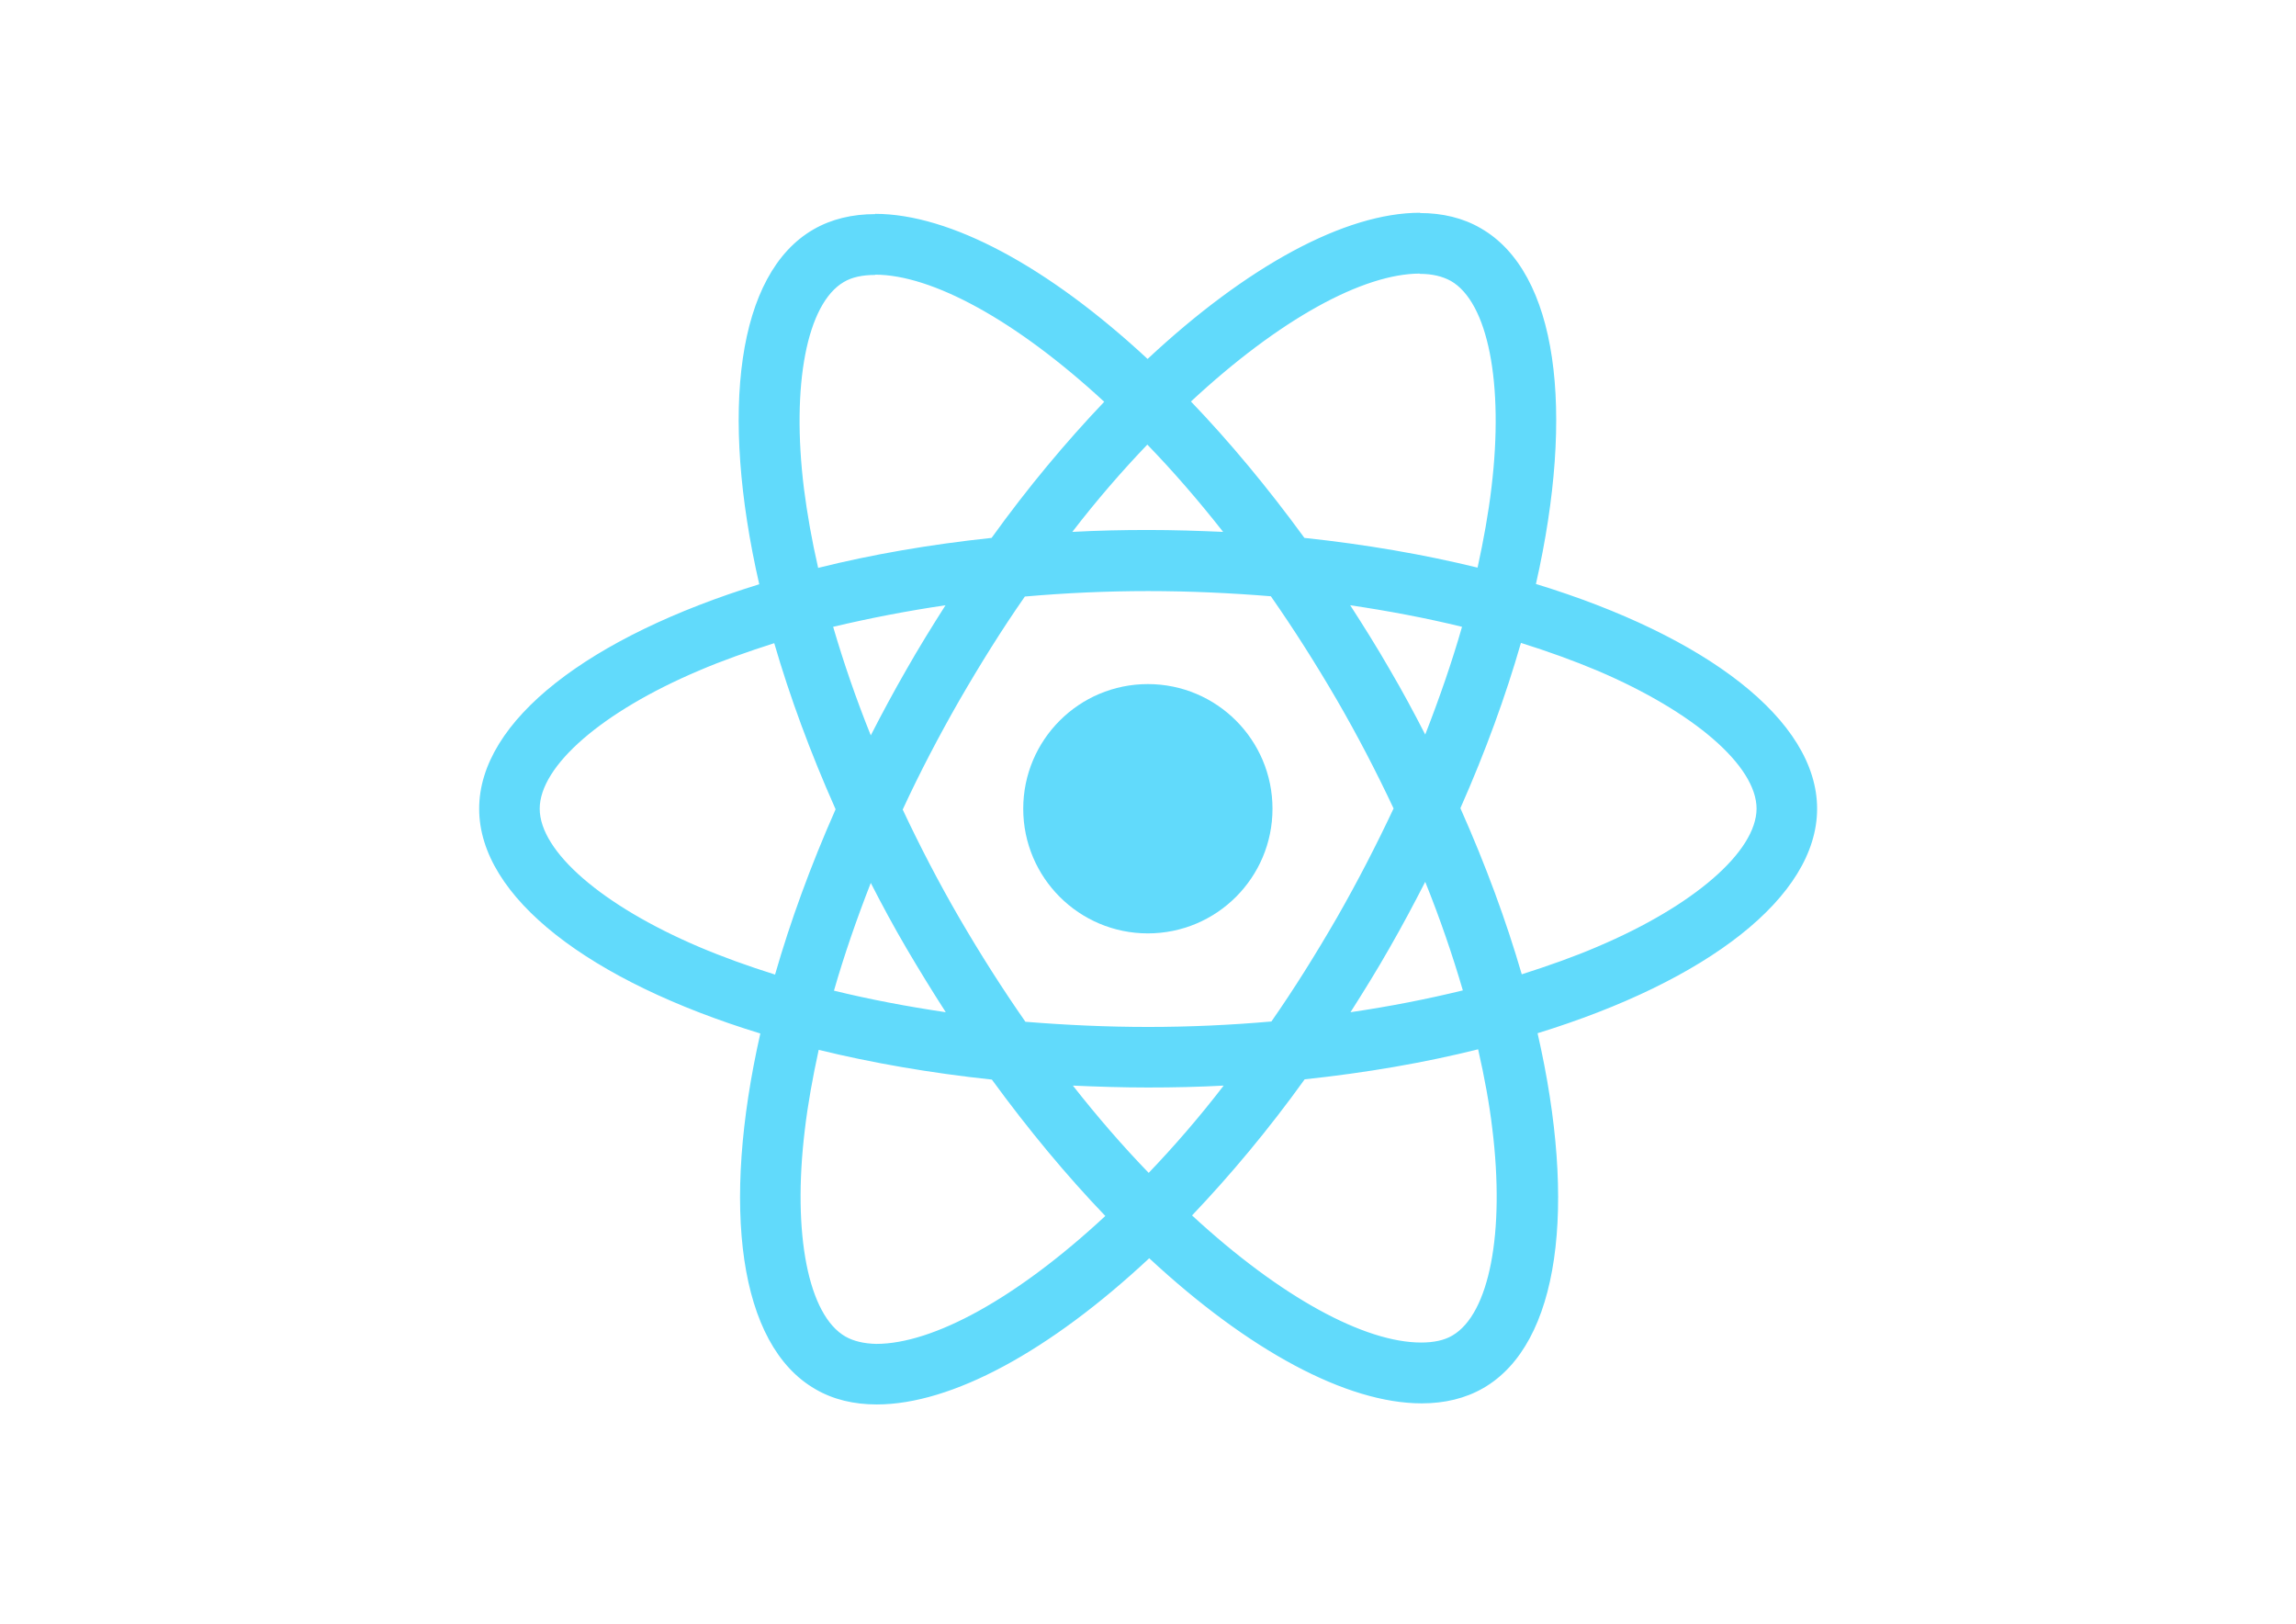
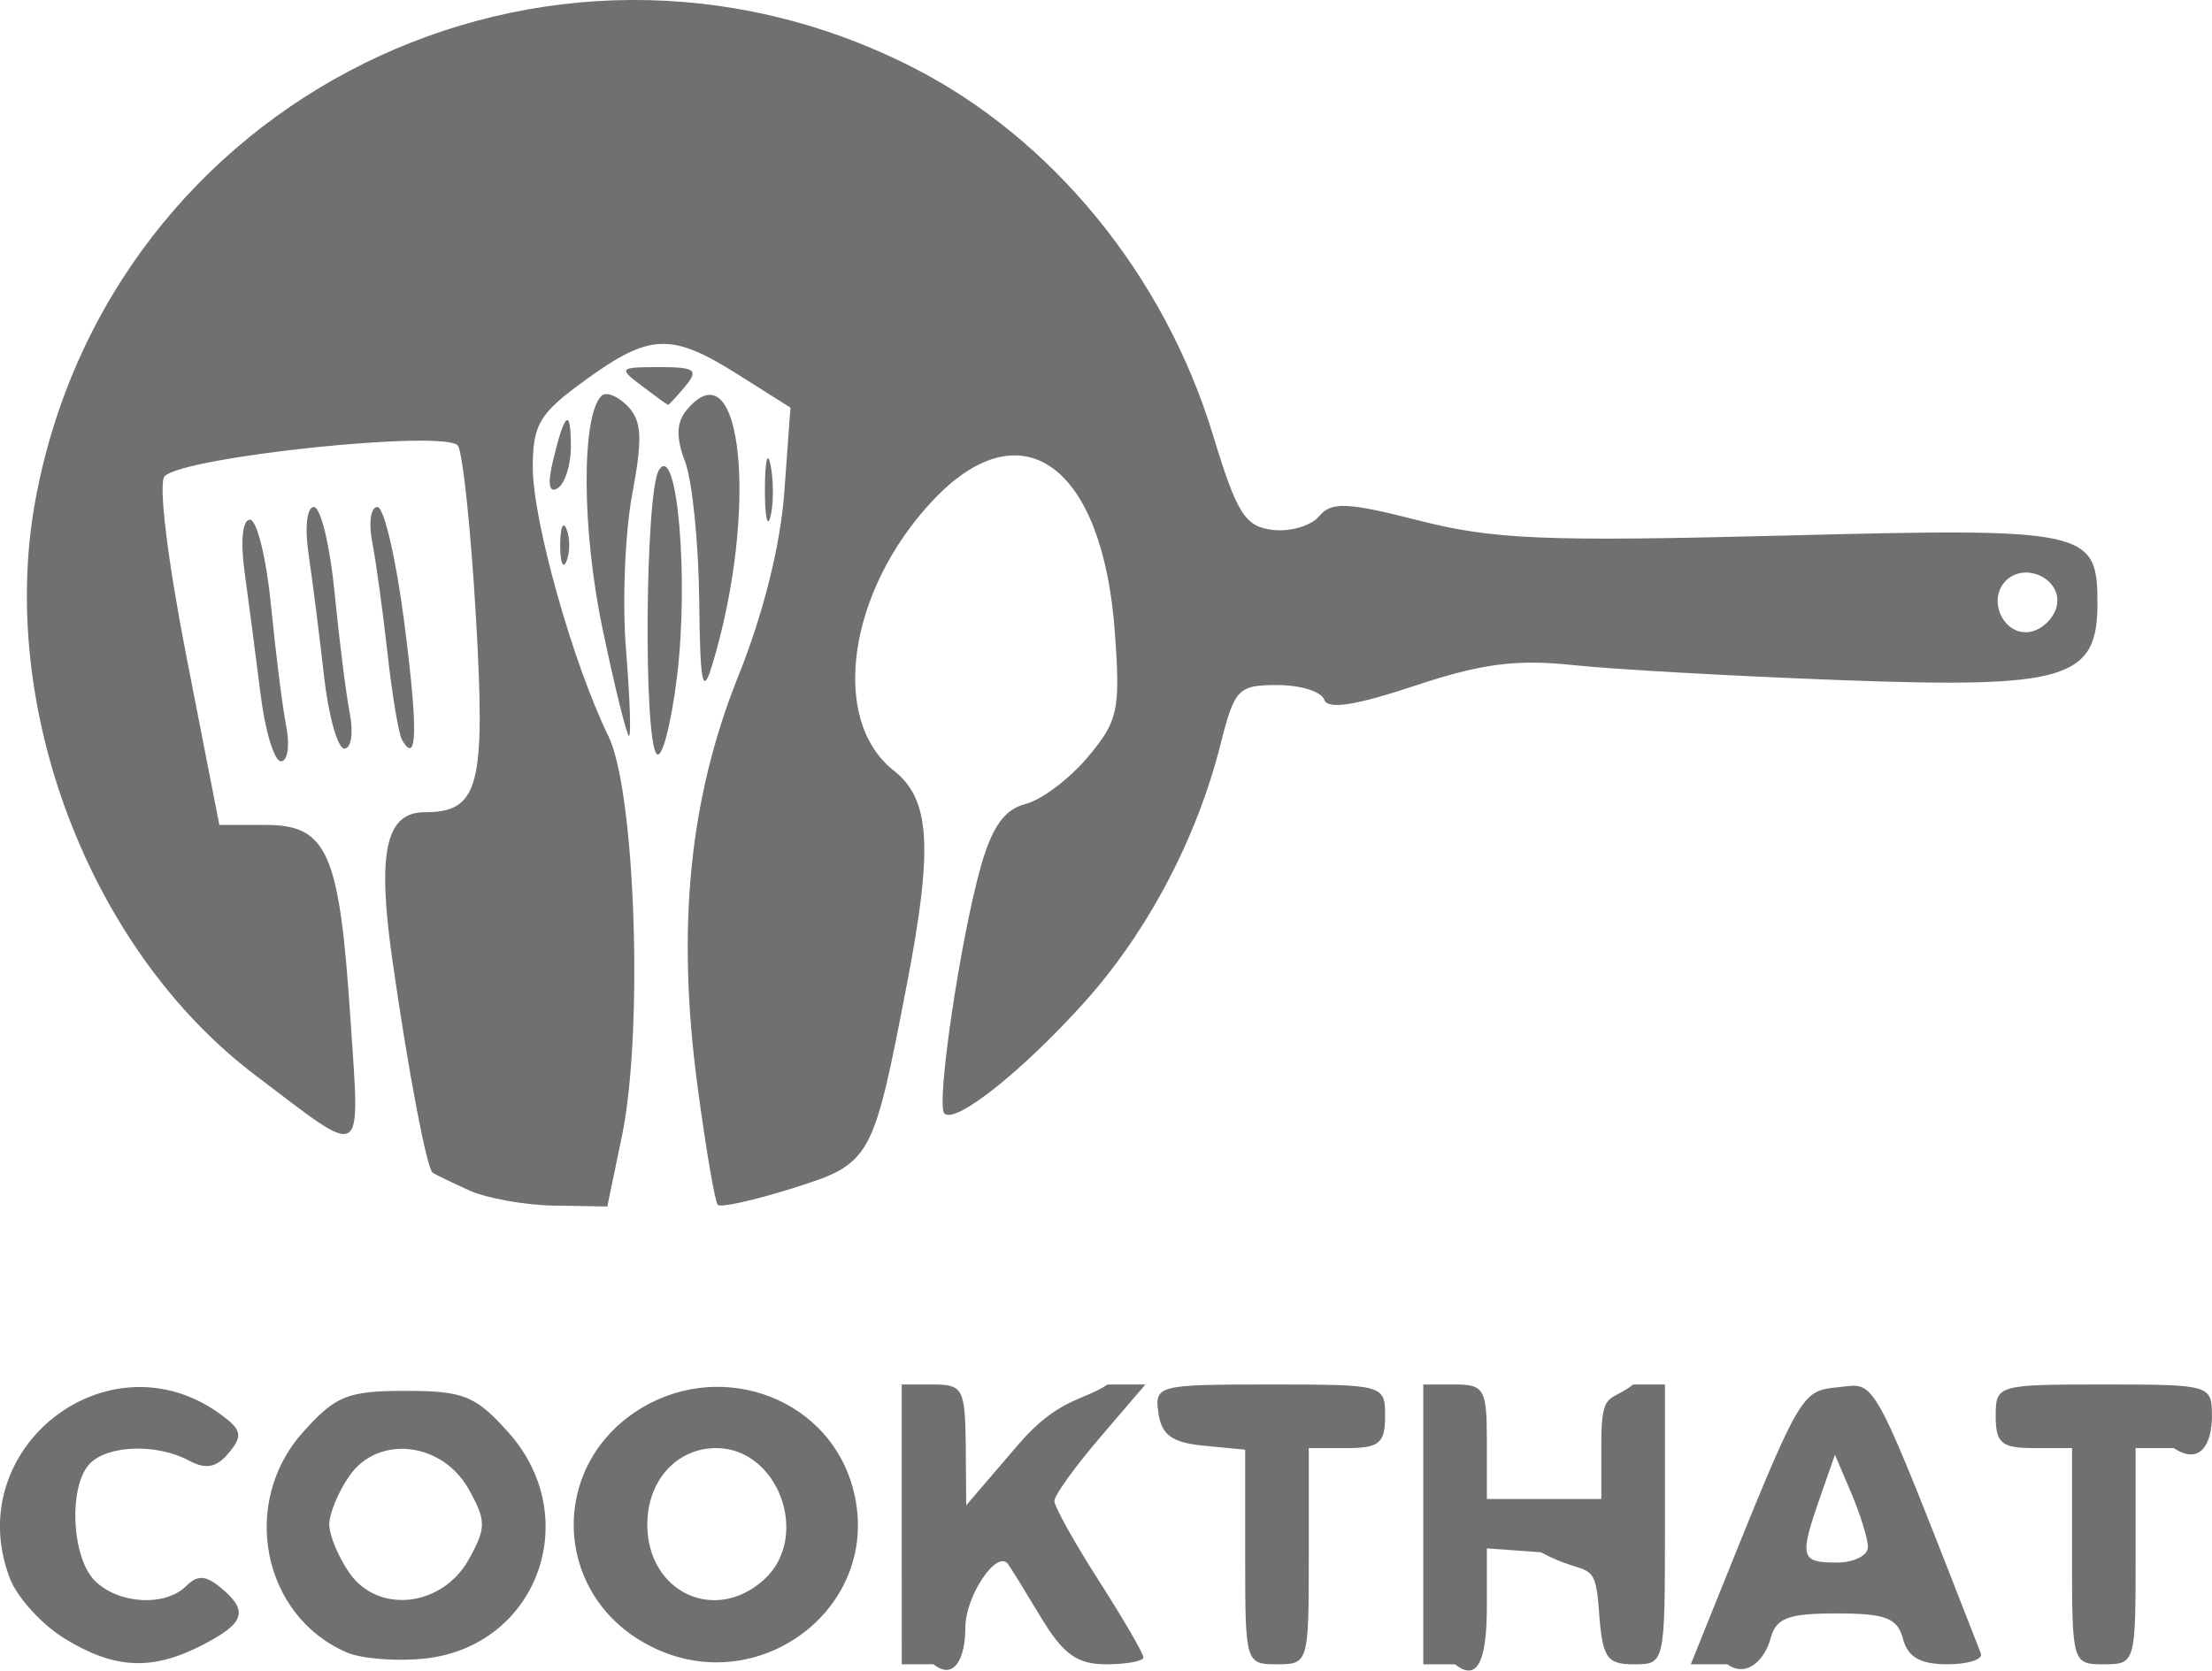
- <svg xmlns="http://www.w3.org/2000/svg" viewBox="0 0 841.9 595.3">
-   <g fill="#61DAFB">
-     <path d="M666.3 296.5c0-32.5-40.7-63.3-103.1-82.4 14.4-63.6 8-114.2-20.2-130.4-6.5-3.8-14.1-5.6-22.4-5.6v22.3c4.6 0 8.3.9 11.4 2.6 13.6 7.8 19.5 37.5 14.9 75.7-1.1 9.4-2.9 19.3-5.1 29.4-19.6-4.8-41-8.5-63.5-10.9-13.5-18.5-27.5-35.3-41.6-50 32.6-30.3 63.2-46.9 84-46.9V78c-27.5 0-63.5 19.6-99.9 53.6-36.4-33.8-72.4-53.2-99.9-53.2v22.3c20.7 0 51.4 16.5 84 46.6-14 14.7-28 31.4-41.3 49.9-22.6 2.4-44 6.1-63.6 11-2.3-10-4-19.7-5.2-29-4.7-38.2 1.1-67.9 14.6-75.8 3-1.8 6.9-2.6 11.5-2.6V78.5c-8.4 0-16 1.8-22.6 5.6-28.1 16.2-34.4 66.7-19.9 130.1-62.2 19.2-102.7 49.9-102.7 82.3 0 32.5 40.7 63.3 103.1 82.4-14.4 63.6-8 114.2 20.2 130.4 6.5 3.8 14.1 5.6 22.5 5.6 27.5 0 63.5-19.6 99.9-53.6 36.4 33.8 72.4 53.2 99.9 53.2 8.4 0 16-1.8 22.6-5.6 28.1-16.2 34.4-66.7 19.9-130.1 62-19.1 102.5-49.9 102.5-82.3zm-130.2-66.7c-3.7 12.9-8.3 26.2-13.5 39.5-4.1-8-8.4-16-13.1-24-4.6-8-9.5-15.8-14.4-23.4 14.2 2.1 27.9 4.7 41 7.9zm-45.8 106.5c-7.8 13.5-15.8 26.3-24.1 38.2-14.9 1.3-30 2-45.2 2-15.1 0-30.2-.7-45-1.9-8.3-11.9-16.4-24.6-24.2-38-7.6-13.1-14.5-26.4-20.8-39.8 6.2-13.4 13.2-26.8 20.7-39.9 7.8-13.5 15.8-26.3 24.1-38.2 14.9-1.3 30-2 45.2-2 15.1 0 30.2.7 45 1.9 8.3 11.9 16.4 24.6 24.2 38 7.6 13.1 14.5 26.4 20.8 39.8-6.3 13.4-13.2 26.8-20.7 39.9zm32.3-13c5.4 13.4 10 26.8 13.8 39.8-13.1 3.2-26.9 5.9-41.2 8 4.9-7.7 9.8-15.6 14.4-23.7 4.6-8 8.9-16.1 13-24.1zM421.2 430c-9.3-9.6-18.6-20.3-27.8-32 9 .4 18.2.7 27.5.7 9.4 0 18.7-.2 27.8-.7-9 11.7-18.3 22.4-27.5 32zm-74.4-58.9c-14.2-2.1-27.9-4.7-41-7.9 3.7-12.9 8.3-26.2 13.5-39.5 4.1 8 8.4 16 13.1 24 4.7 8 9.5 15.8 14.4 23.4zM420.7 163c9.3 9.6 18.6 20.3 27.8 32-9-.4-18.2-.7-27.5-.7-9.4 0-18.7.2-27.8.7 9-11.7 18.3-22.4 27.5-32zm-74 58.9c-4.9 7.7-9.8 15.6-14.4 23.7-4.6 8-8.9 16-13 24-5.4-13.4-10-26.8-13.8-39.8 13.1-3.1 26.9-5.8 41.2-7.9zm-90.5 125.2c-35.4-15.1-58.3-34.9-58.3-50.6 0-15.7 22.9-35.6 58.3-50.6 8.6-3.7 18-7 27.7-10.1 5.7 19.6 13.2 40 22.5 60.9-9.2 20.8-16.6 41.1-22.2 60.6-9.9-3.1-19.3-6.5-28-10.2zM310 490c-13.6-7.8-19.5-37.5-14.9-75.7 1.1-9.4 2.9-19.3 5.1-29.4 19.6 4.8 41 8.5 63.5 10.9 13.5 18.5 27.5 35.3 41.6 50-32.6 30.3-63.2 46.9-84 46.9-4.5-.1-8.3-1-11.3-2.7zm237.2-76.2c4.7 38.2-1.1 67.9-14.6 75.8-3 1.8-6.9 2.6-11.5 2.6-20.7 0-51.4-16.5-84-46.6 14-14.7 28-31.4 41.3-49.9 22.6-2.4 44-6.1 63.6-11 2.3 10.1 4.1 19.8 5.2 29.1zm38.5-66.7c-8.6 3.7-18 7-27.7 10.1-5.7-19.6-13.2-40-22.5-60.9 9.2-20.8 16.6-41.1 22.2-60.6 9.9 3.1 19.3 6.5 28.1 10.2 35.4 15.1 58.3 34.9 58.3 50.6-.1 15.7-23 35.6-58.4 50.6zM320.8 78.4z" />
-     <circle cx="420.9" cy="296.5" r="45.7" />
-     <path d="M520.5 78.1z" />
+ <svg xmlns="http://www.w3.org/2000/svg" version="1.1" viewBox="0 0 173.89 131.36">
+   <g transform="translate(-113.09 -74.92)">
+     <path d="m118.2 203.78c-1.801-1.098-3.75-3.234-4.331-4.746-3.93-10.234 7.764-19.34 16.568-12.901 1.658 1.212 1.758 1.681 0.645 3.022-0.97 1.169-1.8 1.329-3.147 0.608-2.502-1.339-6.309-1.23-7.761 0.221-1.712 1.712-1.484 7.373 0.371 9.229 1.846 1.846 5.541 2.059 7.186 0.414 0.877-0.877 1.532-0.847 2.7 0.122 2.22 1.842 1.925 2.786-1.408 4.51-3.957 2.046-6.897 1.916-10.825-0.479zm22.163 1.075c-6.647-2.847-8.432-11.752-3.47-17.305 2.582-2.889 3.513-3.266 8.082-3.266s5.5 0.376 8.082 3.266c6.002 6.717 2.254 16.843-6.582 17.784-2.2 0.234-4.95 0.019-6.112-0.478zm9.581-7.321c1.375-2.469 1.375-3.031 0-5.5-2.081-3.738-7.107-4.319-9.373-1.084-0.878 1.253-1.596 2.978-1.596 3.834s0.718 2.58 1.596 3.834c2.266 3.235 7.292 2.654 9.373-1.084zm13.452 6.364c-6.761-4.123-6.98-13.476-0.42-17.917 6.326-4.283 14.952-1.426 17.074 5.654 2.906 9.701-7.857 17.626-16.654 12.262zm9.751-4.769c3.693-3.342 1.151-10.345-3.755-10.345-3.104 0-5.416 2.561-5.416 6 0 5.327 5.308 7.841 9.171 4.345zm10.829-4.345v-11h2.5c2.311 0 2.479 0.36 2.535 4.75l0.035 4.75 4.069-4.75c3.161-3.69 5.126-3.461 7.043-4.75h2.974l-3.578 4.18c-1.968 2.299-3.578 4.54-3.578 4.981s1.575 3.263 3.5 6.272 3.5 5.718 3.5 6.019-1.313 0.548-2.918 0.548c-2.305 0-3.393-0.788-5.174-3.75-1.24-2.062-2.391-3.927-2.557-4.143-0.885-1.149-3.35 2.541-3.35 5.015 0 2.403-0.87 4.182-2.5 2.878h-2.5zm27 2.563v-8.437l-3.25-0.313c-2.491-0.24-3.325-0.839-3.57-2.563-0.311-2.191-0.084-2.25 8.75-2.25 9.008 0 9.07 0.017 9.07 2.5 0 2.111-0.467 2.5-3 2.5h-3v8.5c0 8.4-0.029 8.5-2.5 8.5-2.469 0-2.5-0.104-2.5-8.437zm14-2.563v-11h2.5c2.296 0 2.5 0.367 2.5 4.5v4.5h9v-4.5c0-4.133 0.707-3.066 2.5-4.5h2.5v11c0 10.998-5.3e-4 11-2.442 11-2.159 0-2.478-0.494-2.75-4.25-0.306-4.229-0.831-2.534-4.558-4.558l-4.25-0.307v4.558c0 4.195-0.703 5.995-2.5 4.558h-2.5zm22.942 6.25c6.771-16.818 6.724-16.736 9.71-17.04 3.034-0.309 2.439-1.424 11.182 20.937 0.183 0.469-1.002 0.853-2.633 0.853-2.126 0-3.115-0.567-3.49-2-0.429-1.641-1.364-2-5.21-2s-4.781 0.359-5.21 2c-0.37 1.414-1.728 3.16-3.392 2h-2.869zm12.013-4.5c-0.025-0.688-0.618-2.595-1.319-4.238l-1.274-2.988-1.181 3.387c-1.632 4.683-1.527 5.089 1.319 5.089 1.375 0 2.48-0.562 2.455-1.25zm16.045 0.75v-8.5h-3c-2.533 0-3-0.389-3-2.5 0-2.471 0.1-2.5 8.5-2.5s8.5 0.029 8.5 2.5c0 2.111-0.892 3.905-3 2.5h-3v8.5c0 8.4-0.029 8.5-2.5 8.5-2.471 0-2.5-0.1-2.5-8.5zm-126-28.764c-1.375-0.621-2.667-1.245-2.87-1.386-0.47-0.326-1.9-7.859-3.162-16.657-1.223-8.522-0.54-11.692 2.518-11.692 4.286 0 4.812-1.996 4.043-15.336-0.392-6.788-1.026-12.85-1.41-13.472-0.813-1.315-21.578 0.841-23.065 2.394-0.503 0.526 0.225 6.544 1.714 14.164l2.589 13.25h3.662c4.832 0 5.788 2.188 6.641 15.2 0.75 11.437 1.29 11.116-7.504 4.457-12.956-9.811-20.246-28.878-17.266-45.157 5.797-31.661 40.171-48.665 68.923-34.095 10.996 5.572 19.826 16.36 23.638 28.88 1.904 6.253 2.532 7.255 4.709 7.516 1.381 0.165 3.025-0.318 3.653-1.074 0.964-1.161 2.192-1.106 7.914 0.353 5.789 1.477 9.93 1.647 28.485 1.17 24.062-0.619 24.788-0.462 24.788 5.35 0 5.947-2.445 6.674-20.213 6.012-8.408-0.313-17.862-0.845-21.009-1.181-4.457-0.477-7.209-0.117-12.451 1.627-4.685 1.559-6.845 1.89-7.112 1.091-0.211-0.632-1.867-1.148-3.681-1.148-3.095 0-3.371 0.29-4.481 4.697-1.858 7.378-5.749 14.746-10.687 20.239-4.877 5.424-10.15 9.614-11.014 8.75-0.675-0.675 1.271-13.822 2.883-19.475 0.878-3.079 1.864-4.449 3.496-4.859 1.25-0.314 3.45-1.97 4.889-3.679 2.391-2.842 2.575-3.683 2.137-9.796-0.943-13.182-7.309-17.815-14.298-10.405-6.688 7.091-8.163 17.258-3.083 21.253 2.87 2.257 3.103 6.032 1.036 16.774-2.674 13.898-2.799 14.12-8.989 16.067-3.009 0.946-5.654 1.537-5.879 1.312-0.225-0.225-0.946-4.443-1.602-9.374-1.656-12.444-0.639-22.624 3.221-32.233 1.956-4.87 3.302-10.257 3.606-14.428l0.485-6.657-4.108-2.593c-5.257-3.319-6.925-3.261-11.998 0.413-3.64 2.637-4.15 3.484-4.15 6.895 0 4.191 3.162 15.427 5.938 21.099 2.128 4.348 2.771 23.266 1.069 31.464l-1.149 5.536-4.179-0.068c-2.299-0.037-5.304-0.576-6.679-1.196zm124.81-46c0.398-2.067-2.489-3.459-4.012-1.935s-0.131 4.41 1.935 4.012c0.958-0.184 1.893-1.119 2.077-2.077zm-141.21 7.014c-0.358-2.888-0.917-7.162-1.242-9.5-0.355-2.554-0.194-4.25 0.406-4.25 0.548 0 1.293 3.038 1.656 6.75 0.362 3.712 0.9 7.987 1.196 9.5 0.296 1.512 0.11 2.75-0.413 2.75-0.523 0-1.244-2.362-1.601-5.25zm31.143 4.673c-1.059-1.068-0.907-20.627 0.173-22.333 1.431-2.261 2.369 8.534 1.415 16.284-0.461 3.743-1.176 6.465-1.588 6.049zm-26.164-6.173c-0.354-3.163-0.896-7.438-1.203-9.5-0.319-2.143-0.142-3.75 0.413-3.75 0.534 0 1.268 3.038 1.63 6.75 0.362 3.712 0.9 7.987 1.196 9.5 0.296 1.512 0.103 2.75-0.427 2.75s-1.254-2.587-1.609-5.75zm6.139 5.066c-0.261-0.449-0.775-3.517-1.141-6.816s-0.908-7.237-1.204-8.75-0.112-2.75 0.41-2.75c0.522 0 1.475 4.107 2.119 9.127 1.078 8.408 1.021 11.26-0.184 9.19zm15.763-8.735c-1.635-7.79-1.675-16.728-0.082-18.321 0.353-0.353 1.273 7e-3 2.045 0.799 1.129 1.159 1.202 2.516 0.369 6.941-0.569 3.025-0.788 8.537-0.486 12.25s0.408 6.75 0.235 6.75c-0.173 0-1.109-3.788-2.081-8.419zm7.598-2.266c-0.047-4.502-0.546-9.394-1.107-10.872-0.726-1.909-0.69-3.086 0.122-4.065 4.386-5.285 5.692 7.953 1.985 20.122-0.732 2.401-0.931 1.367-1-5.185zm-10.928-4.315c0-1.375 0.227-1.938 0.504-1.25s0.277 1.812 0 2.5-0.504 0.125-0.504-1.25zm16.094-4.5c0.011-2.2 0.216-2.982 0.455-1.738s0.23 3.044-0.02 4c-0.25 0.956-0.446-0.062-0.435-2.262zm-16.652-2.166c0.92-3.831 1.399-4.194 1.399-1.06 0 1.434-0.468 2.897-1.04 3.25-0.682 0.422-0.806-0.332-0.359-2.191zm6.958-5.866c-1.833-1.386-1.756-1.468 1.372-1.468 2.832 0 3.133 0.218 2.069 1.5-0.685 0.825-1.302 1.486-1.372 1.468-0.07-0.018-1.001-0.693-2.069-1.5z" fill="#70716f" />
  </g>
</svg>
